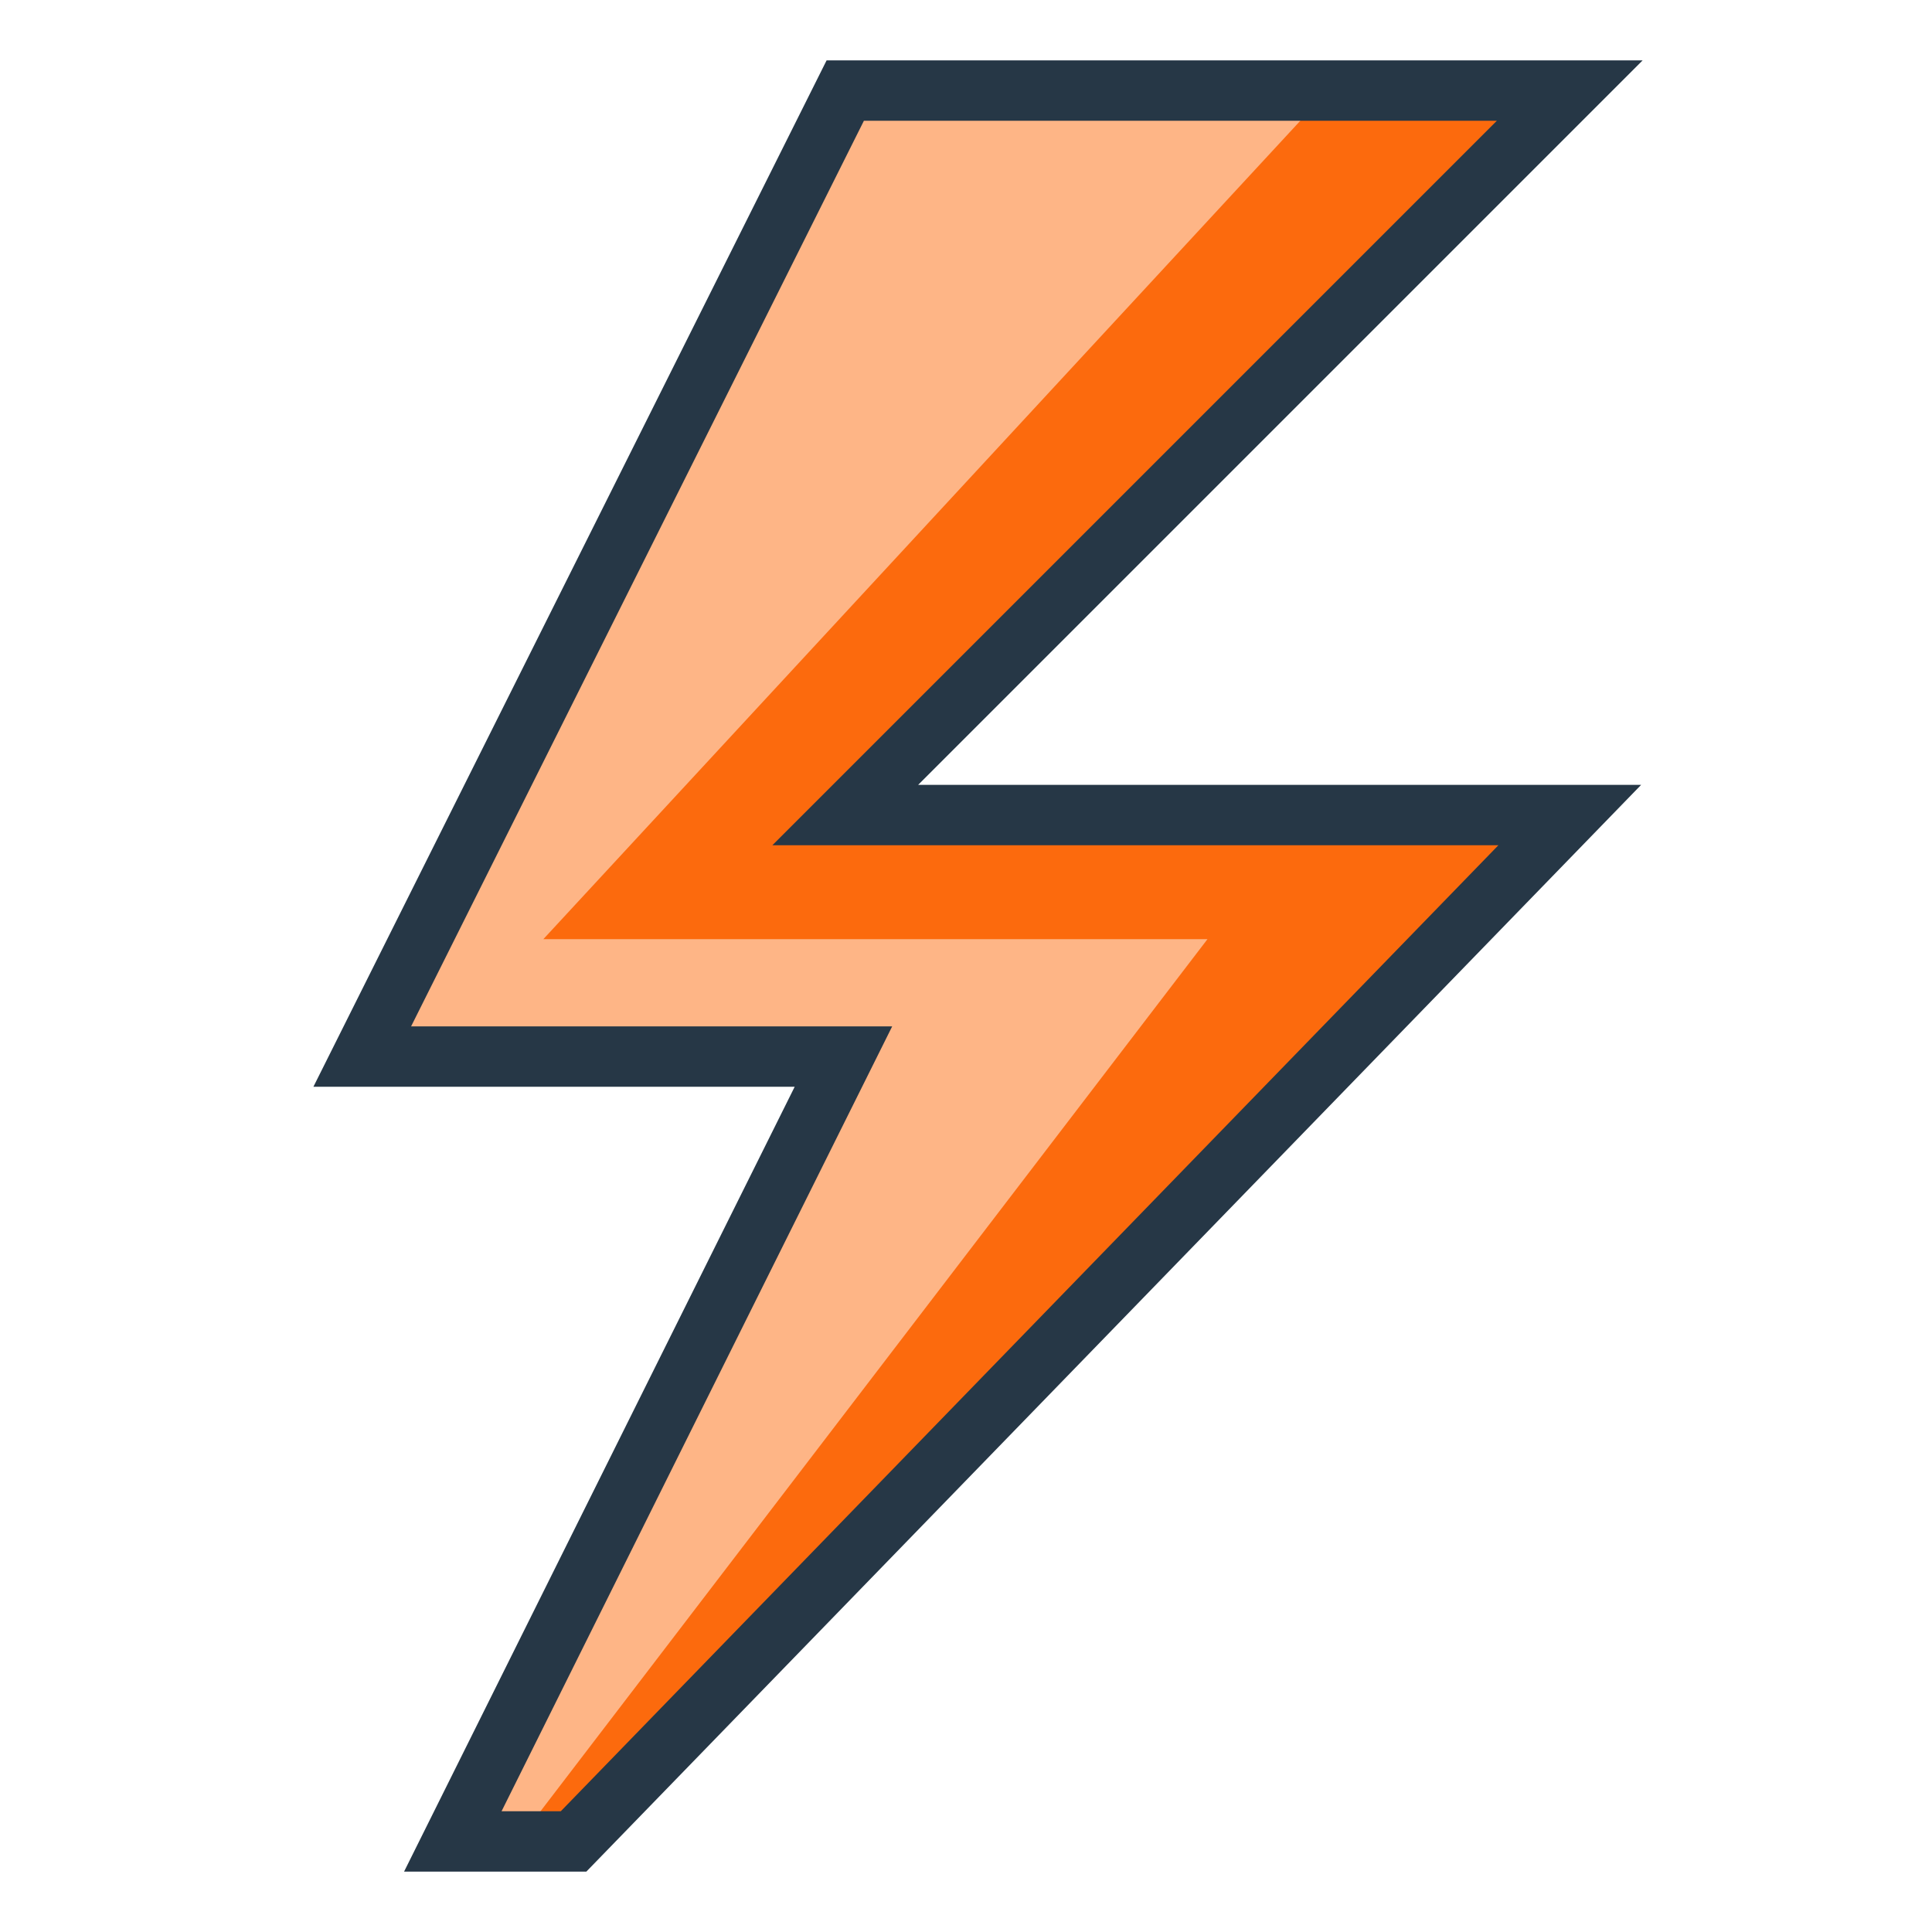
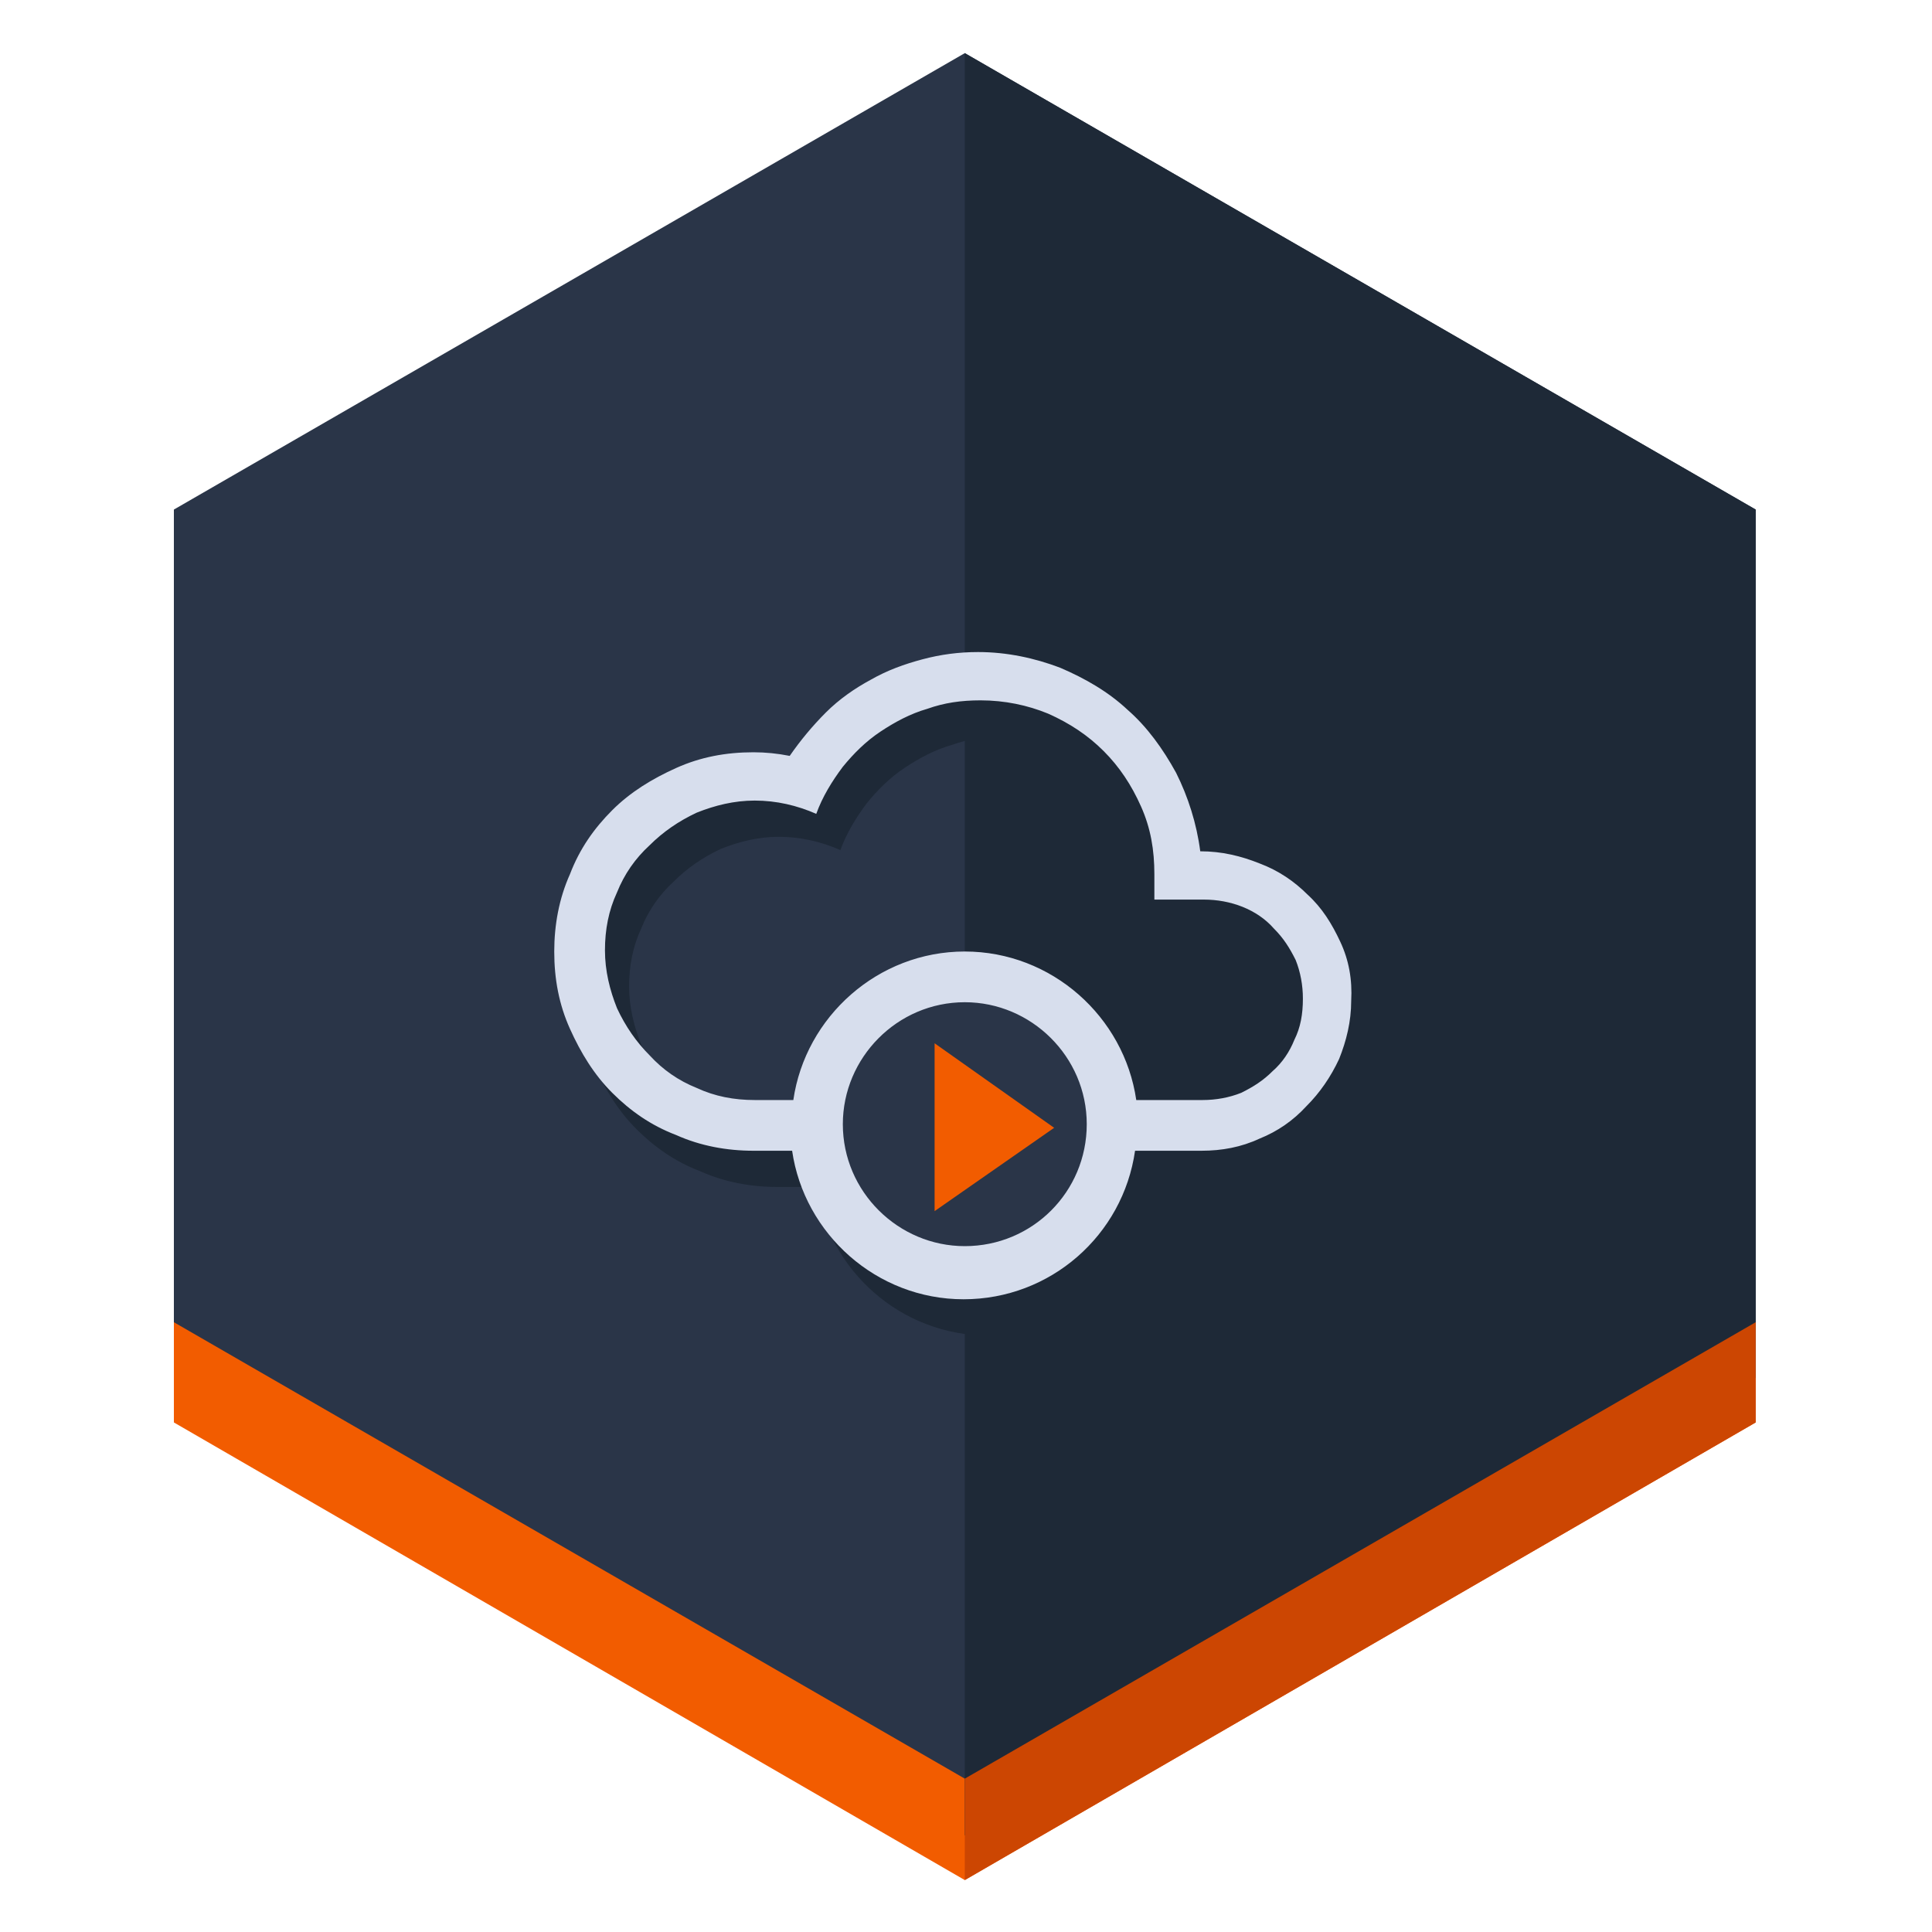
- <svg xmlns="http://www.w3.org/2000/svg" id="Titles" viewBox="0 0 64 64">
-   <defs>
-     <style>
-       .cls-1 {
-         fill: #fc6a0d;
-       }
- 
-       .cls-2 {
-         fill: #feb586;
-       }
- 
-       .cls-3 {
-         fill: none;
-         stroke: #263746;
-         stroke-miterlimit: 10;
-         stroke-width: 2px;
-       }
-     </style>
-   </defs>
-   <polygon class="cls-1" points="28 27 52 27 19 61 15 61 27.94 35 12 35 28 3 52 3 28 27" />
-   <polygon class="cls-2" points="18 31.11 40 31.11 17.14 61 15 61 27.94 35 12 35 28 3 44 3 18 31.11" />
-   <path id="iconBg" class="cls-3" d="M28,27H52L19,61H15L27.94,35H12L28,3H52Z" />
+ <svg xmlns="http://www.w3.org/2000/svg" version="1.1" id="Layer_1" x="0px" y="0px" viewBox="0 0 160 160" style="enable-background:new 0 0 160 160;" xml:space="preserve">
+   <style type="text/css">
+ 	.st0{fill:#2A3548;}
+ 	.st1{fill:#F25C00;}
+ 	.st2{fill:#1E2937;}
+ 	.st3{fill:#CC4602;}
+ 	.st4{fill:#D7DEED;}
+ </style>
+   <g>
+     <g>
+       <polygon class="st0" points="145.4,114.1 145.4,42.2 79.9,4.4 14.4,42.2 14.4,114.1 79.9,152   " />
+       <polygon class="st1" points="14.4,109.5 79.9,147.3 145.4,109.5 145.4,117.8 79.9,155.7 14.4,117.8   " />
+       <polygon class="st2" points="145.4,114.1 145.4,42.2 79.9,4.4 79.9,152   " />
+       <polygon class="st3" points="145.4,117.8 145.4,109.5 79.9,147.3 79.9,155.7   " />
+     </g>
+   </g>
+   <path class="st2" d="M113,81c-0.7-1.5-1.5-2.8-2.7-3.9c-1.1-1.1-2.4-2-4-2.6c-1.5-0.6-3.1-1-4.9-1c-0.3-2.3-1-4.5-2-6.5  c-1.1-2-2.4-3.8-4-5.2c-1.6-1.5-3.5-2.6-5.6-3.5C87.7,57.5,85.4,57,83,57c-1.6,0-3.1,0.2-4.6,0.6c-1.5,0.4-2.9,0.9-4.3,1.7  c-1.3,0.7-2.6,1.6-3.7,2.7s-2.1,2.3-3,3.6c-1-0.2-2-0.3-3-0.3c-2.3,0-4.4,0.4-6.4,1.3s-3.8,2-5.3,3.5s-2.7,3.2-3.5,5.3  c-0.9,2-1.3,4.2-1.3,6.4c0,2.3,0.4,4.4,1.3,6.4c0.9,2,2,3.8,3.5,5.3s3.2,2.7,5.3,3.5c2,0.9,4.2,1.3,6.4,1.3h3.2  c1,6.9,7,12.3,14.2,12.3S95,105.3,96,98.3h5.5c1.7,0,3.3-0.3,4.8-1c1.5-0.6,2.8-1.5,3.9-2.7c1.1-1.1,2-2.4,2.7-3.9  c0.6-1.5,1-3.1,1-4.8C114,84.1,113.7,82.5,113,81z M81.9,106.2c-5.5,0-10.1-4.5-10.1-10.1c0-5.5,4.5-10.1,10.1-10.1  C87.4,86,92,90.5,92,96.1S87.5,106.2,81.9,106.2z M109.2,89.1c-0.4,1-1,1.9-1.8,2.6c-0.8,0.8-1.6,1.3-2.6,1.8  c-1,0.4-2.1,0.6-3.2,0.6h-5.5c-1-6.9-7-12.3-14.2-12.3s-13.2,5.4-14.2,12.3h-3.2c-1.7,0-3.3-0.3-4.8-1c-1.5-0.6-2.8-1.5-3.9-2.7  c-1.1-1.1-2-2.4-2.7-3.9c-0.6-1.5-1-3.1-1-4.8c0-1.7,0.3-3.3,1-4.8c0.6-1.5,1.5-2.8,2.7-3.9c1.1-1.1,2.4-2,3.9-2.7  c1.5-0.6,3.1-1,4.8-1c1.8,0,3.5,0.4,5.1,1.1c0.5-1.4,1.3-2.7,2.2-3.9c0.9-1.1,1.9-2.1,3.1-2.9s2.5-1.5,3.9-1.9  c1.4-0.5,2.8-0.7,4.4-0.7c2,0,3.9,0.4,5.6,1.1c1.8,0.8,3.3,1.8,4.6,3.1c1.3,1.3,2.3,2.8,3.1,4.6c0.8,1.8,1.1,3.6,1.1,5.6v2.1h4.1  c1.1,0,2.2,0.2,3.2,0.6s1.9,1,2.6,1.8c0.8,0.8,1.3,1.6,1.8,2.6c0.4,1,0.6,2.1,0.6,3.2C109.9,87,109.7,88.1,109.2,89.1z" />
+   <circle class="st0" cx="80.4" cy="93.6" r="11" />
+   <g>
+     <path class="st4" d="M111,78c-0.7-1.5-1.5-2.8-2.7-3.9c-1.1-1.1-2.4-2-4-2.6c-1.5-0.6-3.1-1-4.9-1c-0.3-2.3-1-4.5-2-6.5   c-1.1-2-2.4-3.8-4-5.2c-1.6-1.5-3.5-2.6-5.6-3.5C85.7,54.5,83.4,54,81,54c-1.6,0-3.1,0.2-4.6,0.6c-1.5,0.4-2.9,0.9-4.3,1.7   c-1.3,0.7-2.6,1.6-3.7,2.7c-1.1,1.1-2.1,2.3-3,3.6c-1-0.2-2-0.3-3-0.3c-2.3,0-4.4,0.4-6.4,1.3s-3.8,2-5.3,3.5s-2.7,3.2-3.5,5.3   c-0.9,2-1.3,4.2-1.3,6.4c0,2.3,0.4,4.4,1.3,6.4c0.9,2,2,3.8,3.5,5.3s3.2,2.7,5.3,3.5c2,0.9,4.2,1.3,6.4,1.3h3.2   c1,6.9,7,12.3,14.2,12.3S93,102.3,94,95.3h5.5c1.7,0,3.3-0.3,4.8-1c1.5-0.6,2.8-1.5,3.9-2.7c1.1-1.1,2-2.4,2.7-3.9   c0.6-1.5,1-3.1,1-4.8C112,81.1,111.7,79.5,111,78z M79.9,103.2c-5.5,0-10.1-4.5-10.1-10.1c0-5.5,4.5-10.1,10.1-10.1   C85.4,83,90,87.5,90,93.1S85.5,103.2,79.9,103.2z M107.2,86.1c-0.4,1-1,1.9-1.8,2.6c-0.8,0.8-1.6,1.3-2.6,1.8   c-1,0.4-2.1,0.6-3.2,0.6h-5.5c-1-6.9-7-12.3-14.2-12.3s-13.2,5.4-14.2,12.3h-3.2c-1.7,0-3.3-0.3-4.8-1c-1.5-0.6-2.8-1.5-3.9-2.7   c-1.1-1.1-2-2.4-2.7-3.9c-0.6-1.5-1-3.1-1-4.8c0-1.7,0.3-3.3,1-4.8c0.6-1.5,1.5-2.8,2.7-3.9c1.1-1.1,2.4-2,3.9-2.7   c1.5-0.6,3.1-1,4.8-1c1.8,0,3.5,0.4,5.1,1.1c0.5-1.4,1.3-2.7,2.2-3.9c0.9-1.1,1.9-2.1,3.1-2.9c1.2-0.8,2.5-1.5,3.9-1.9   c1.4-0.5,2.8-0.7,4.4-0.7c2,0,3.9,0.4,5.6,1.1c1.8,0.8,3.3,1.8,4.6,3.1c1.3,1.3,2.3,2.8,3.1,4.6c0.8,1.8,1.1,3.6,1.1,5.6v2.1h4.1   c1.1,0,2.2,0.2,3.2,0.6s1.9,1,2.6,1.8c0.8,0.8,1.3,1.6,1.8,2.6c0.4,1,0.6,2.1,0.6,3.2C107.9,84,107.7,85.1,107.2,86.1z" />
+     <polygon class="st1" points="77.4,100.3 77.4,86.4 87.3,93.4  " />
+   </g>
</svg>
